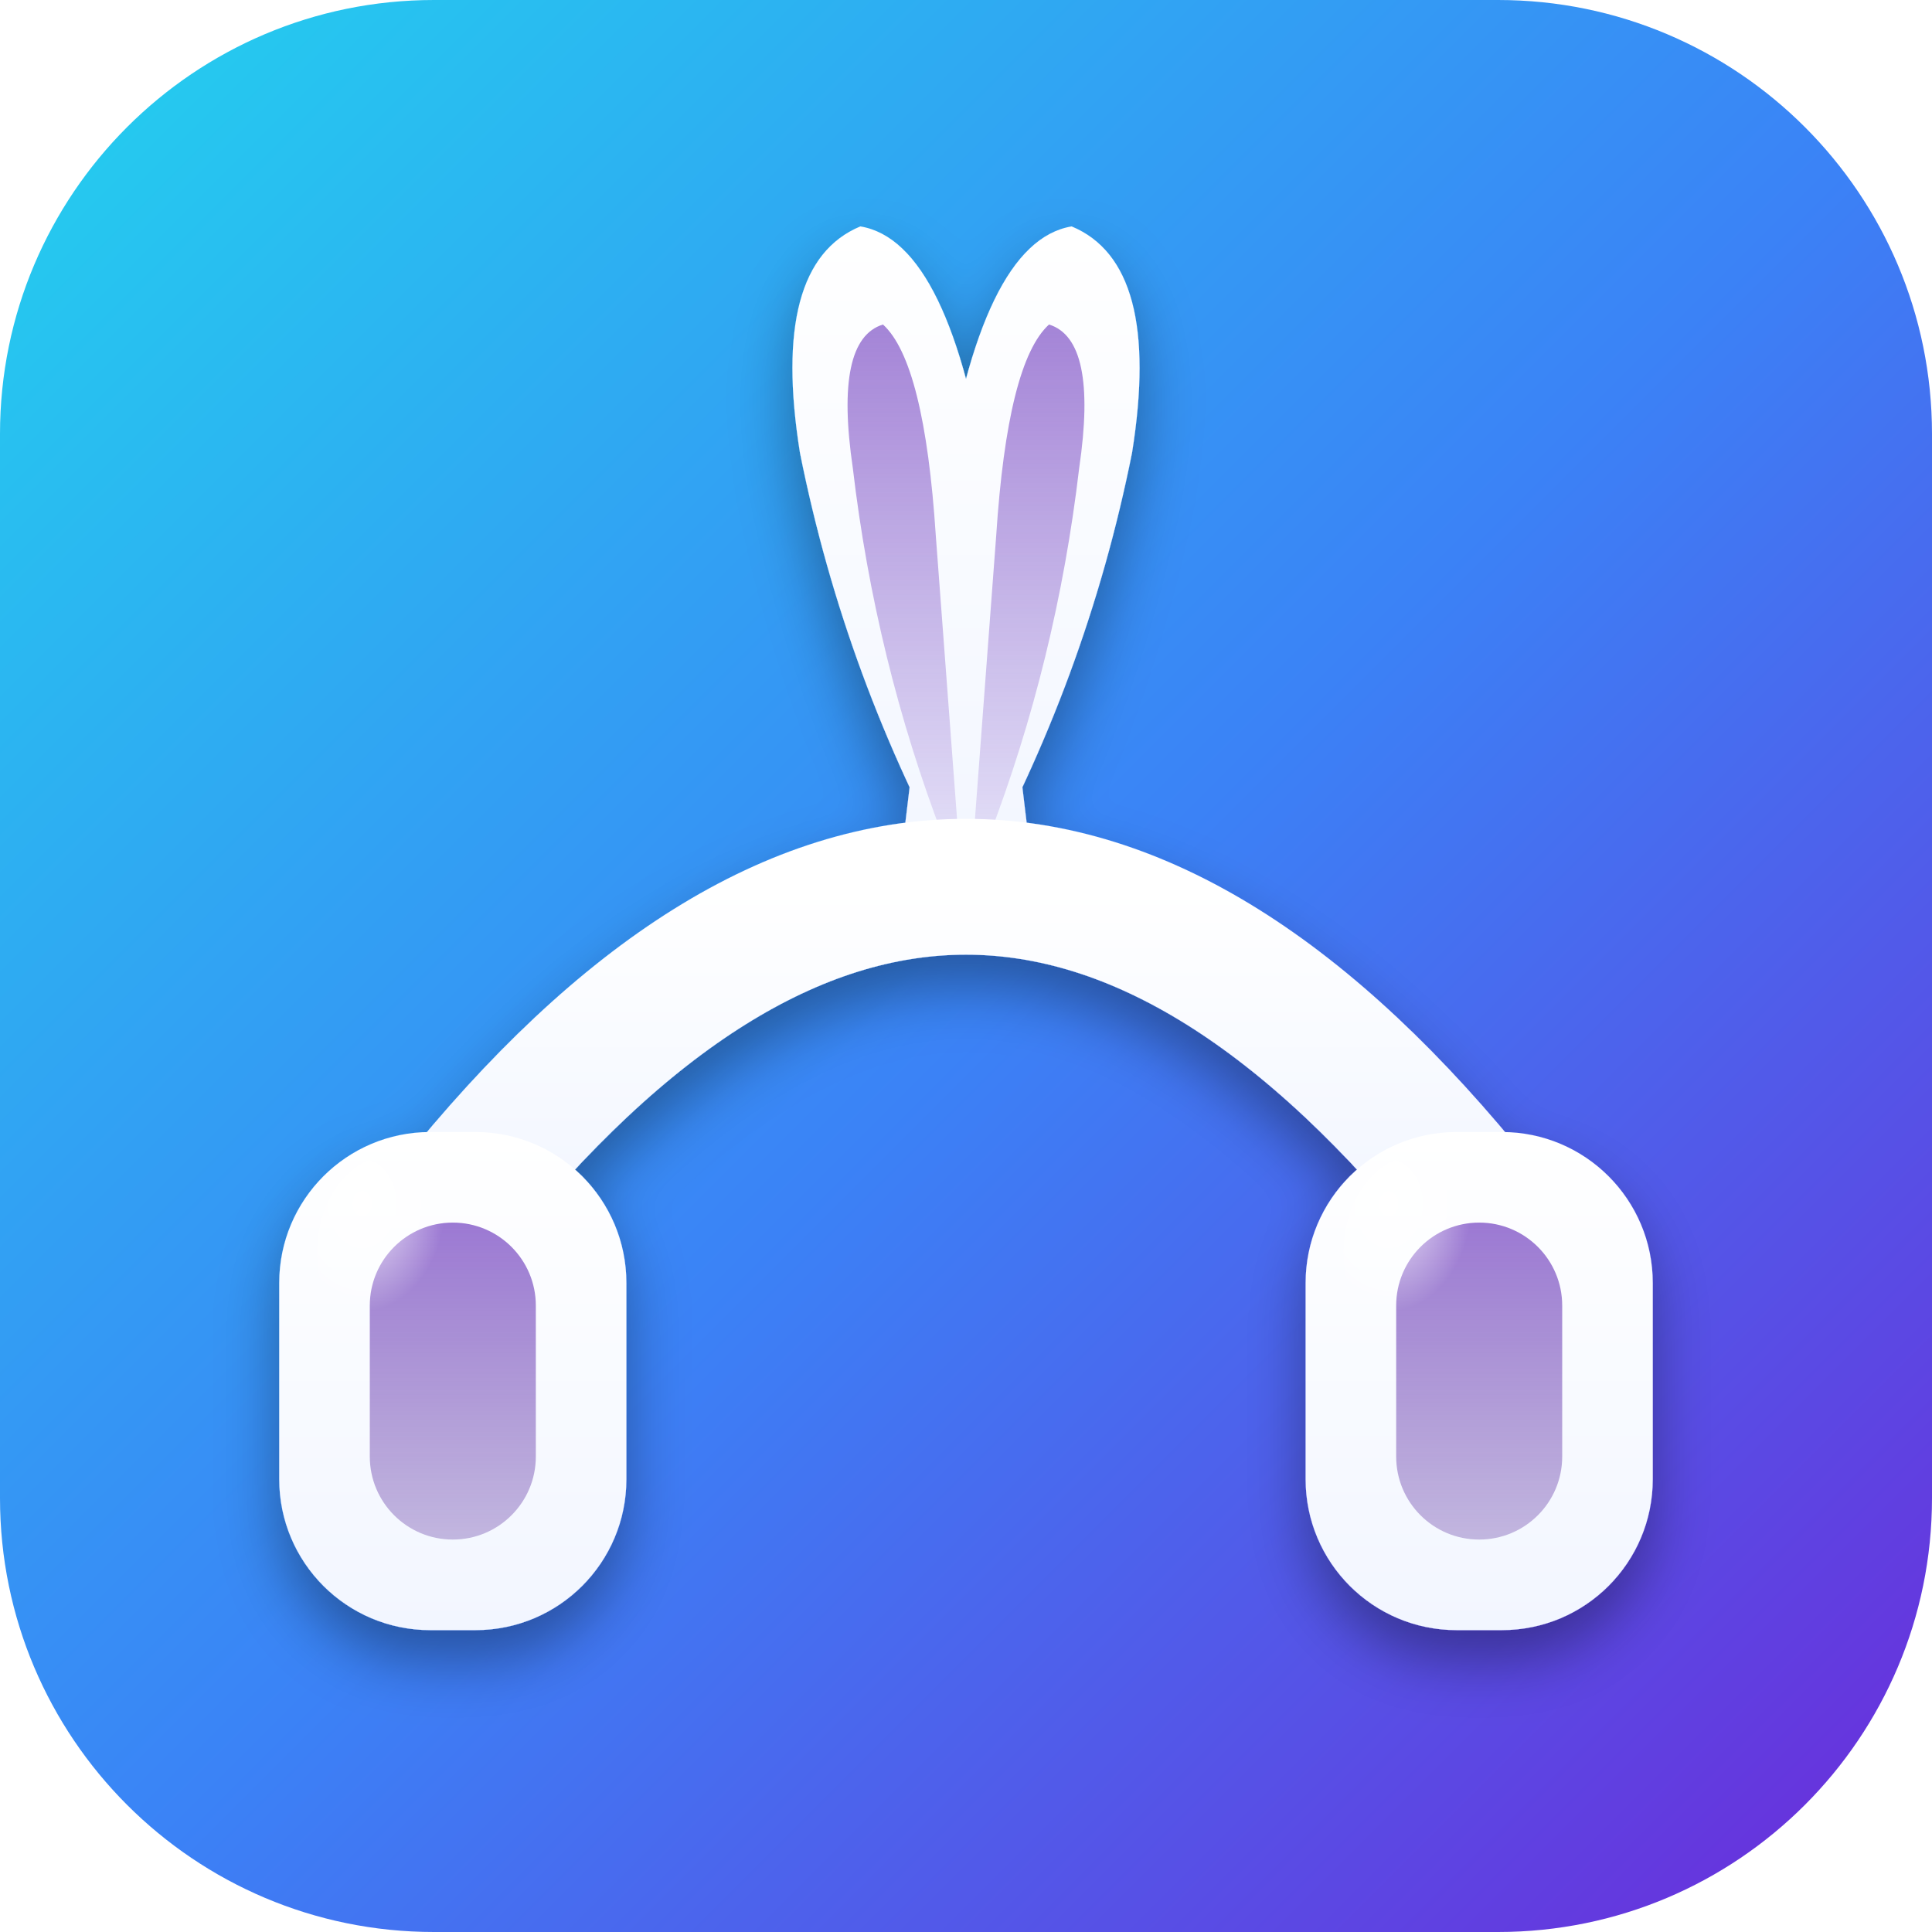
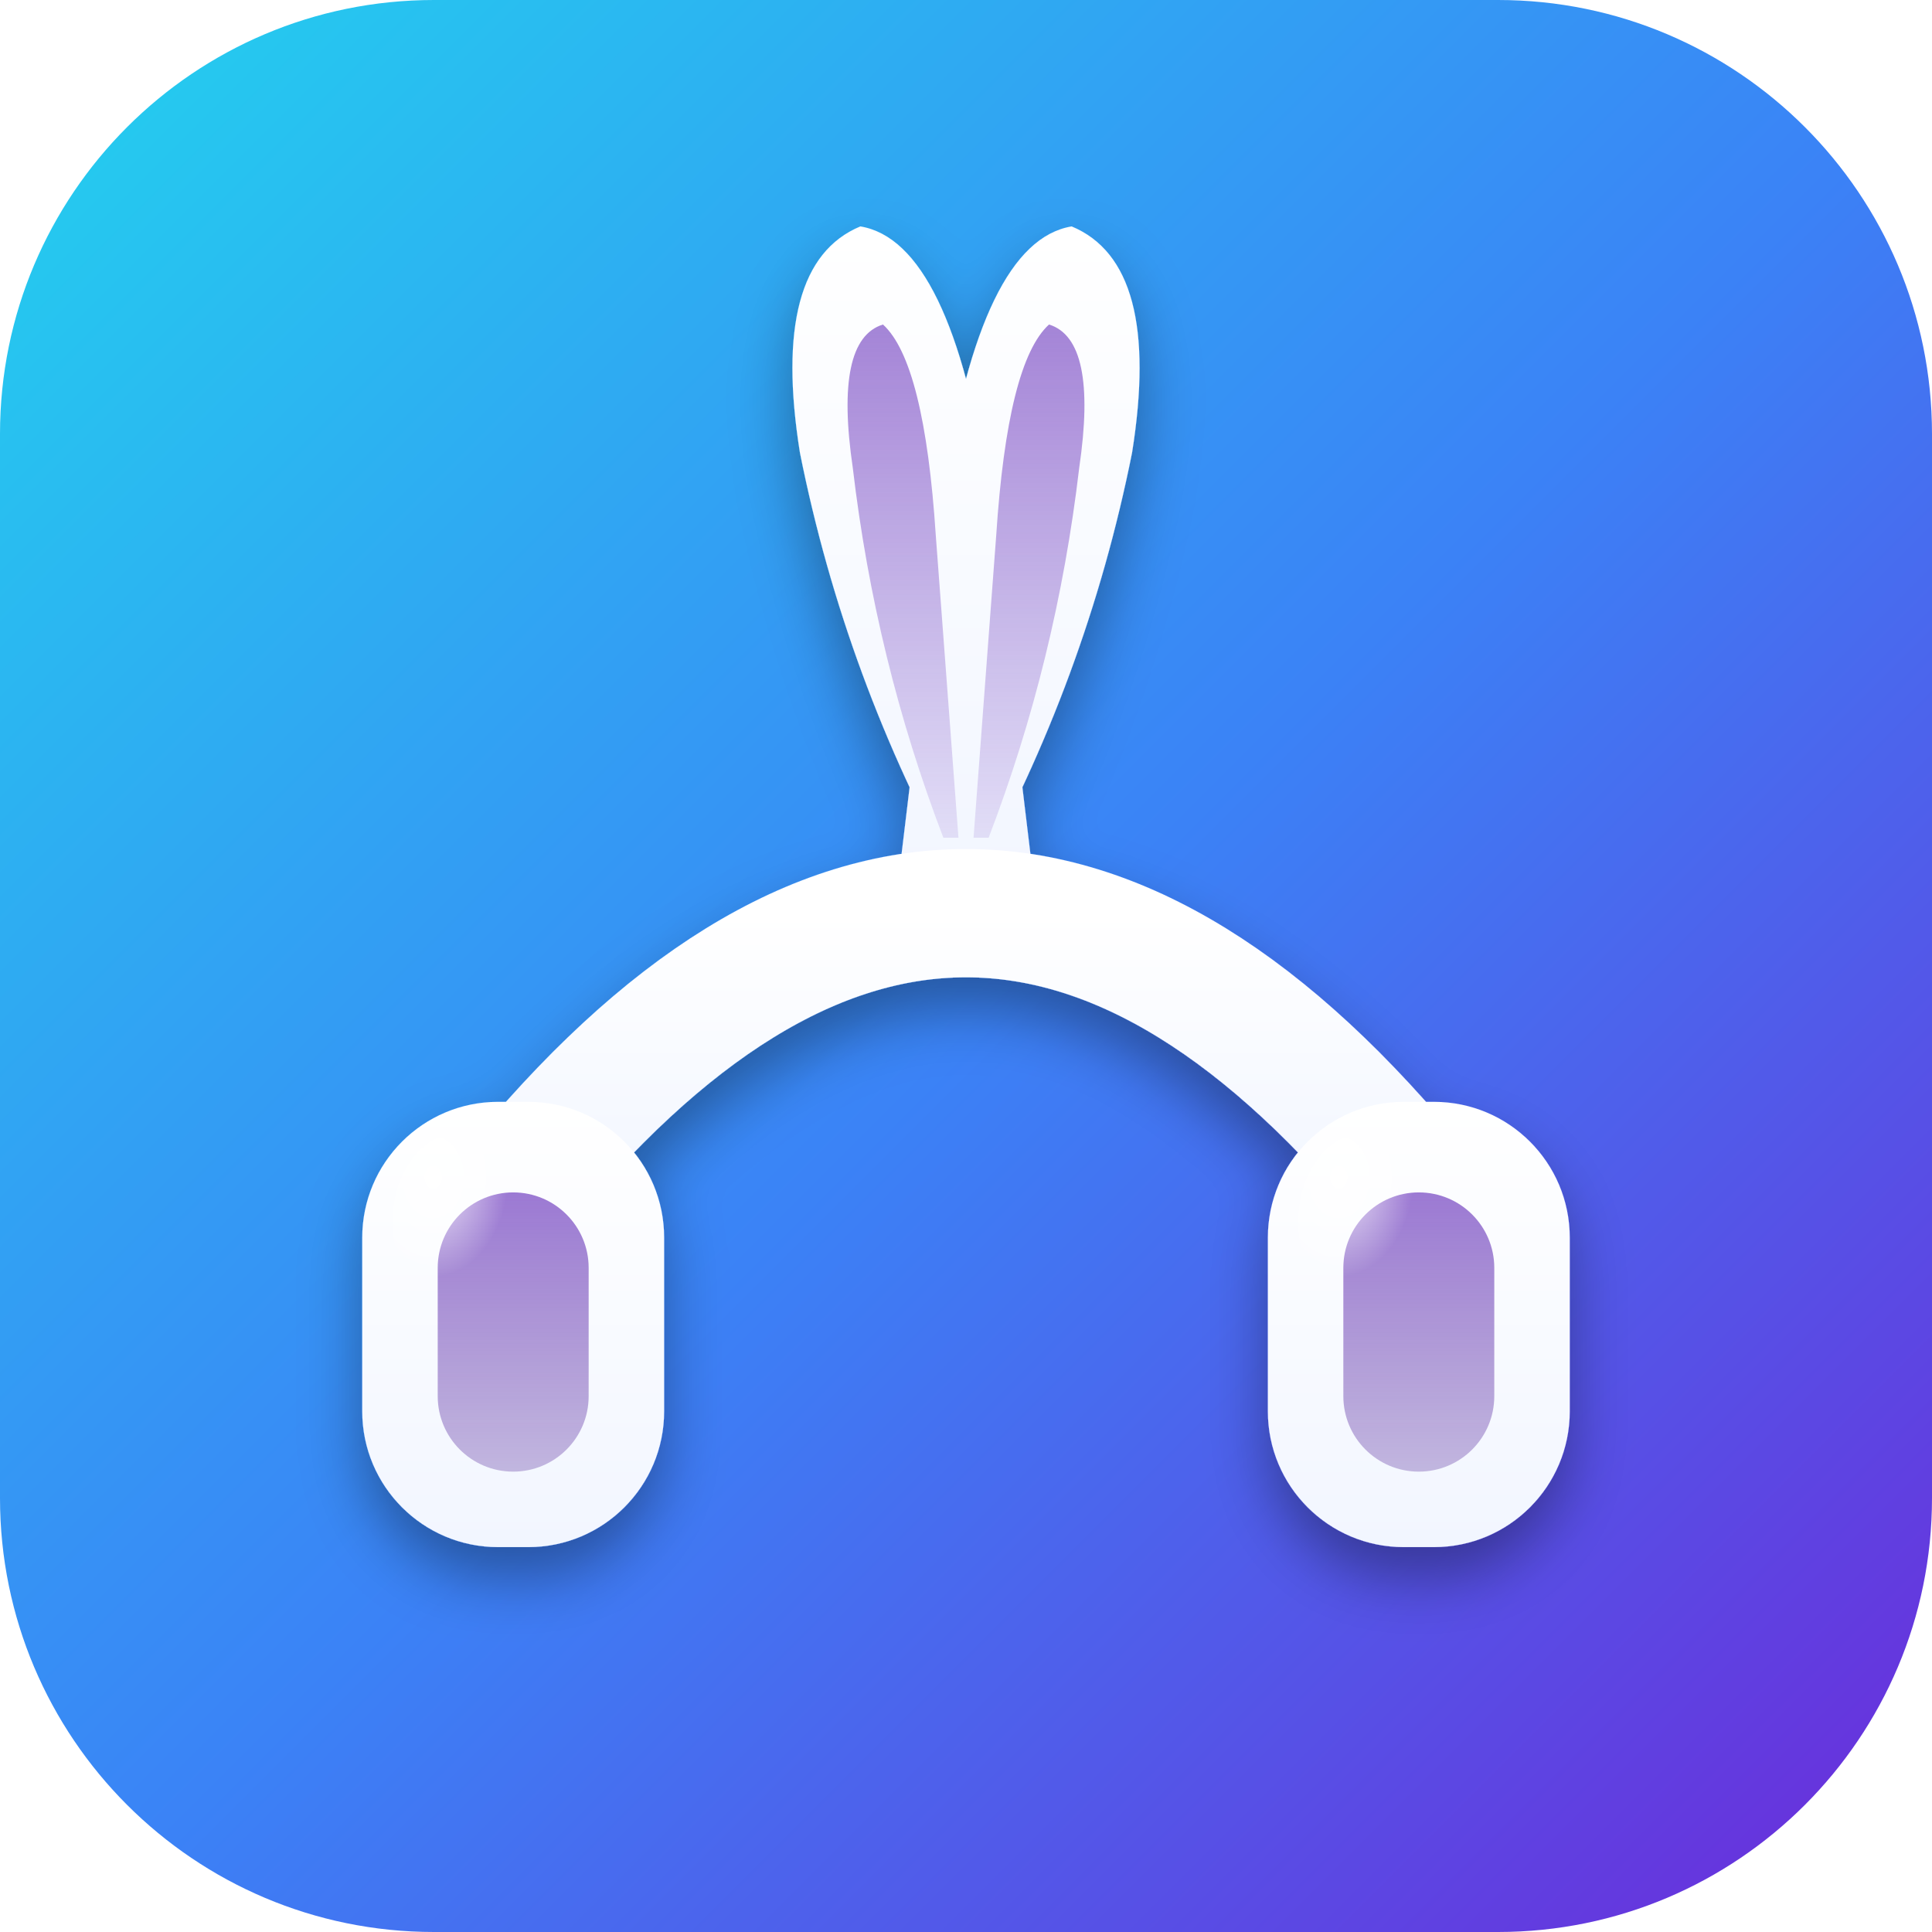
<svg xmlns="http://www.w3.org/2000/svg" viewBox="0 0 512 512">
  <defs>
    <linearGradient id="bg" x1="0" y1="0" x2="1" y2="1">
      <stop offset="0%" stop-color="#22D3EE" />
      <stop offset="52%" stop-color="#3B82F6" />
      <stop offset="100%" stop-color="#6D28D9" />
    </linearGradient>
    <linearGradient id="figure" x1="0" y1="0" x2="0" y2="1">
      <stop offset="0%" stop-color="#FFFFFF" />
      <stop offset="100%" stop-color="#F2F6FF" />
    </linearGradient>
    <linearGradient id="innerEar" x1="0" y1="0" x2="0" y2="1">
      <stop offset="0%" stop-color="#5B21B6" stop-opacity="0.55" />
      <stop offset="100%" stop-color="#5B21B6" stop-opacity="0.12" />
    </linearGradient>
    <linearGradient id="pad" x1="0" y1="0" x2="0" y2="1">
      <stop offset="0%" stop-color="#5B21B6" stop-opacity="0.60" />
      <stop offset="100%" stop-color="#4C1D95" stop-opacity="0.30" />
    </linearGradient>
    <radialGradient id="gloss" cx="0.3" cy="0.25" r="0.55">
      <stop offset="0%" stop-color="#FFFFFF" stop-opacity="0.85" />
      <stop offset="100%" stop-color="#FFFFFF" stop-opacity="0" />
    </radialGradient>
    <filter id="ds" x="-20%" y="-20%" width="140%" height="140%">
      <feGaussianBlur in="SourceAlpha" stdDeviation="8" />
      <feOffset dx="0" dy="8" />
      <feComponentTransfer>
        <feFuncA type="linear" slope="0.35" />
      </feComponentTransfer>
      <feMerge>
        <feMergeNode />
        <feMergeNode in="SourceGraphic" />
      </feMerge>
    </filter>
  </defs>
  <rect width="512" height="512" rx="115" fill="url(#bg)" />
  <g filter="url(#ds)">
    <path d="M 254 234 Q 224 180 212 120 Q 204 70 228 60 Q 252 64 262 130 Q 268 185 274 234 Z" fill="url(#figure)" />
    <path d="M 258 234 Q 288 180 300 120 Q 308 70 284 60 Q 260 64 250 130 Q 244 185 238 234 Z" fill="url(#figure)" />
    <path d="M 250 222 Q 232 175 226 124 Q 221 90 234 86 Q 245 96 248 142 Q 251 182 254 222 Z" fill="url(#innerEar)" />
    <path d="M 262 222 Q 280 175 286 124 Q 291 90 278 86 Q 267 96 264 142 Q 261 182 258 222 Z" fill="url(#innerEar)" />
-     <path d="M 120 320 Q 256 150 392 320" fill="none" stroke="url(#figure)" stroke-width="36" stroke-linecap="round" />
-     <rect x="74" y="300" width="92" height="132" rx="40" fill="url(#figure)" />
-     <rect x="98" y="324" width="44" height="84" rx="22" fill="url(#pad)" />
-     <ellipse cx="104" cy="332" rx="20" ry="26" fill="url(#gloss)" />
-     <rect x="346" y="300" width="92" height="132" rx="40" fill="url(#figure)" />
-     <rect x="370" y="324" width="44" height="84" rx="22" fill="url(#pad)" />
-     <ellipse cx="376" cy="332" rx="20" ry="26" fill="url(#gloss)" />
+     <path d="M 136 316 Q 256 168 376 316" fill="none" stroke="url(#figure)" stroke-width="34" stroke-linecap="round" />
+     <rect x="96" y="292" width="80" height="118" rx="36" fill="url(#figure)" />
+     <rect x="116" y="316" width="40" height="74" rx="20" fill="url(#pad)" />
+     <ellipse cx="122" cy="324" rx="18" ry="24" fill="url(#gloss)" />
+     <rect x="336" y="292" width="80" height="118" rx="36" fill="url(#figure)" />
+     <rect x="356" y="316" width="40" height="74" rx="20" fill="url(#pad)" />
+     <ellipse cx="362" cy="324" rx="18" ry="24" fill="url(#gloss)" />
  </g>
</svg>
